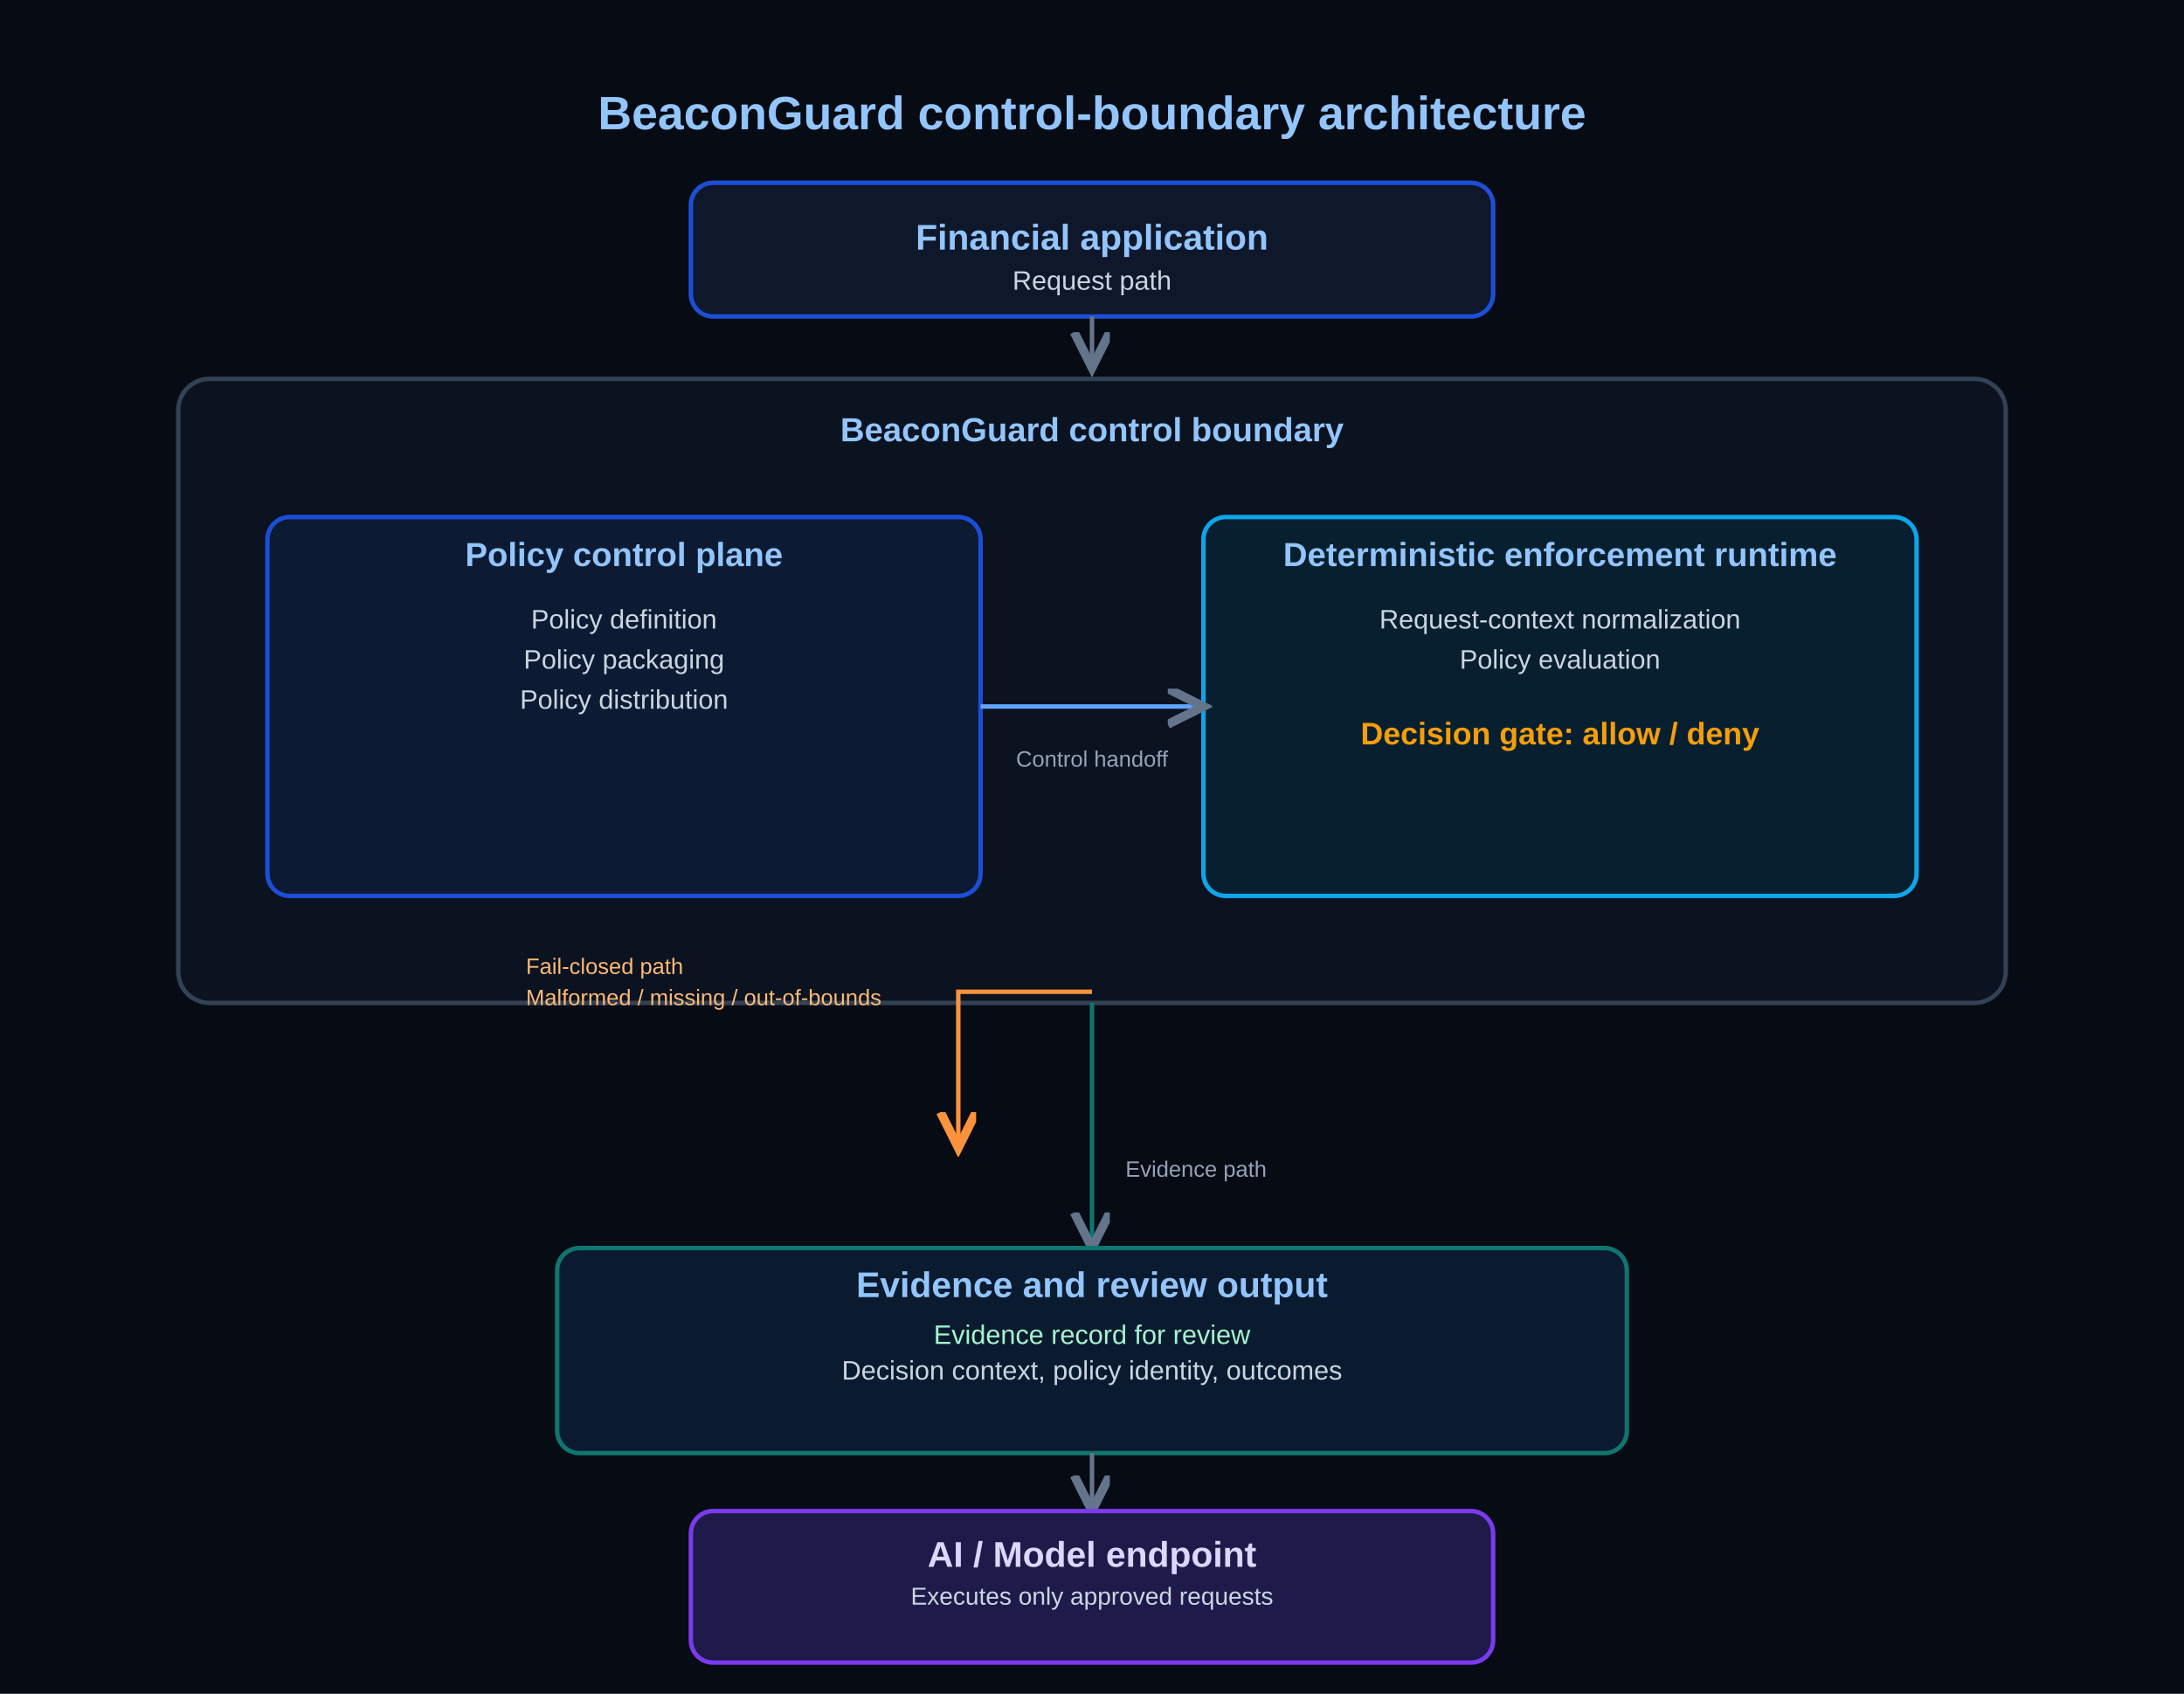
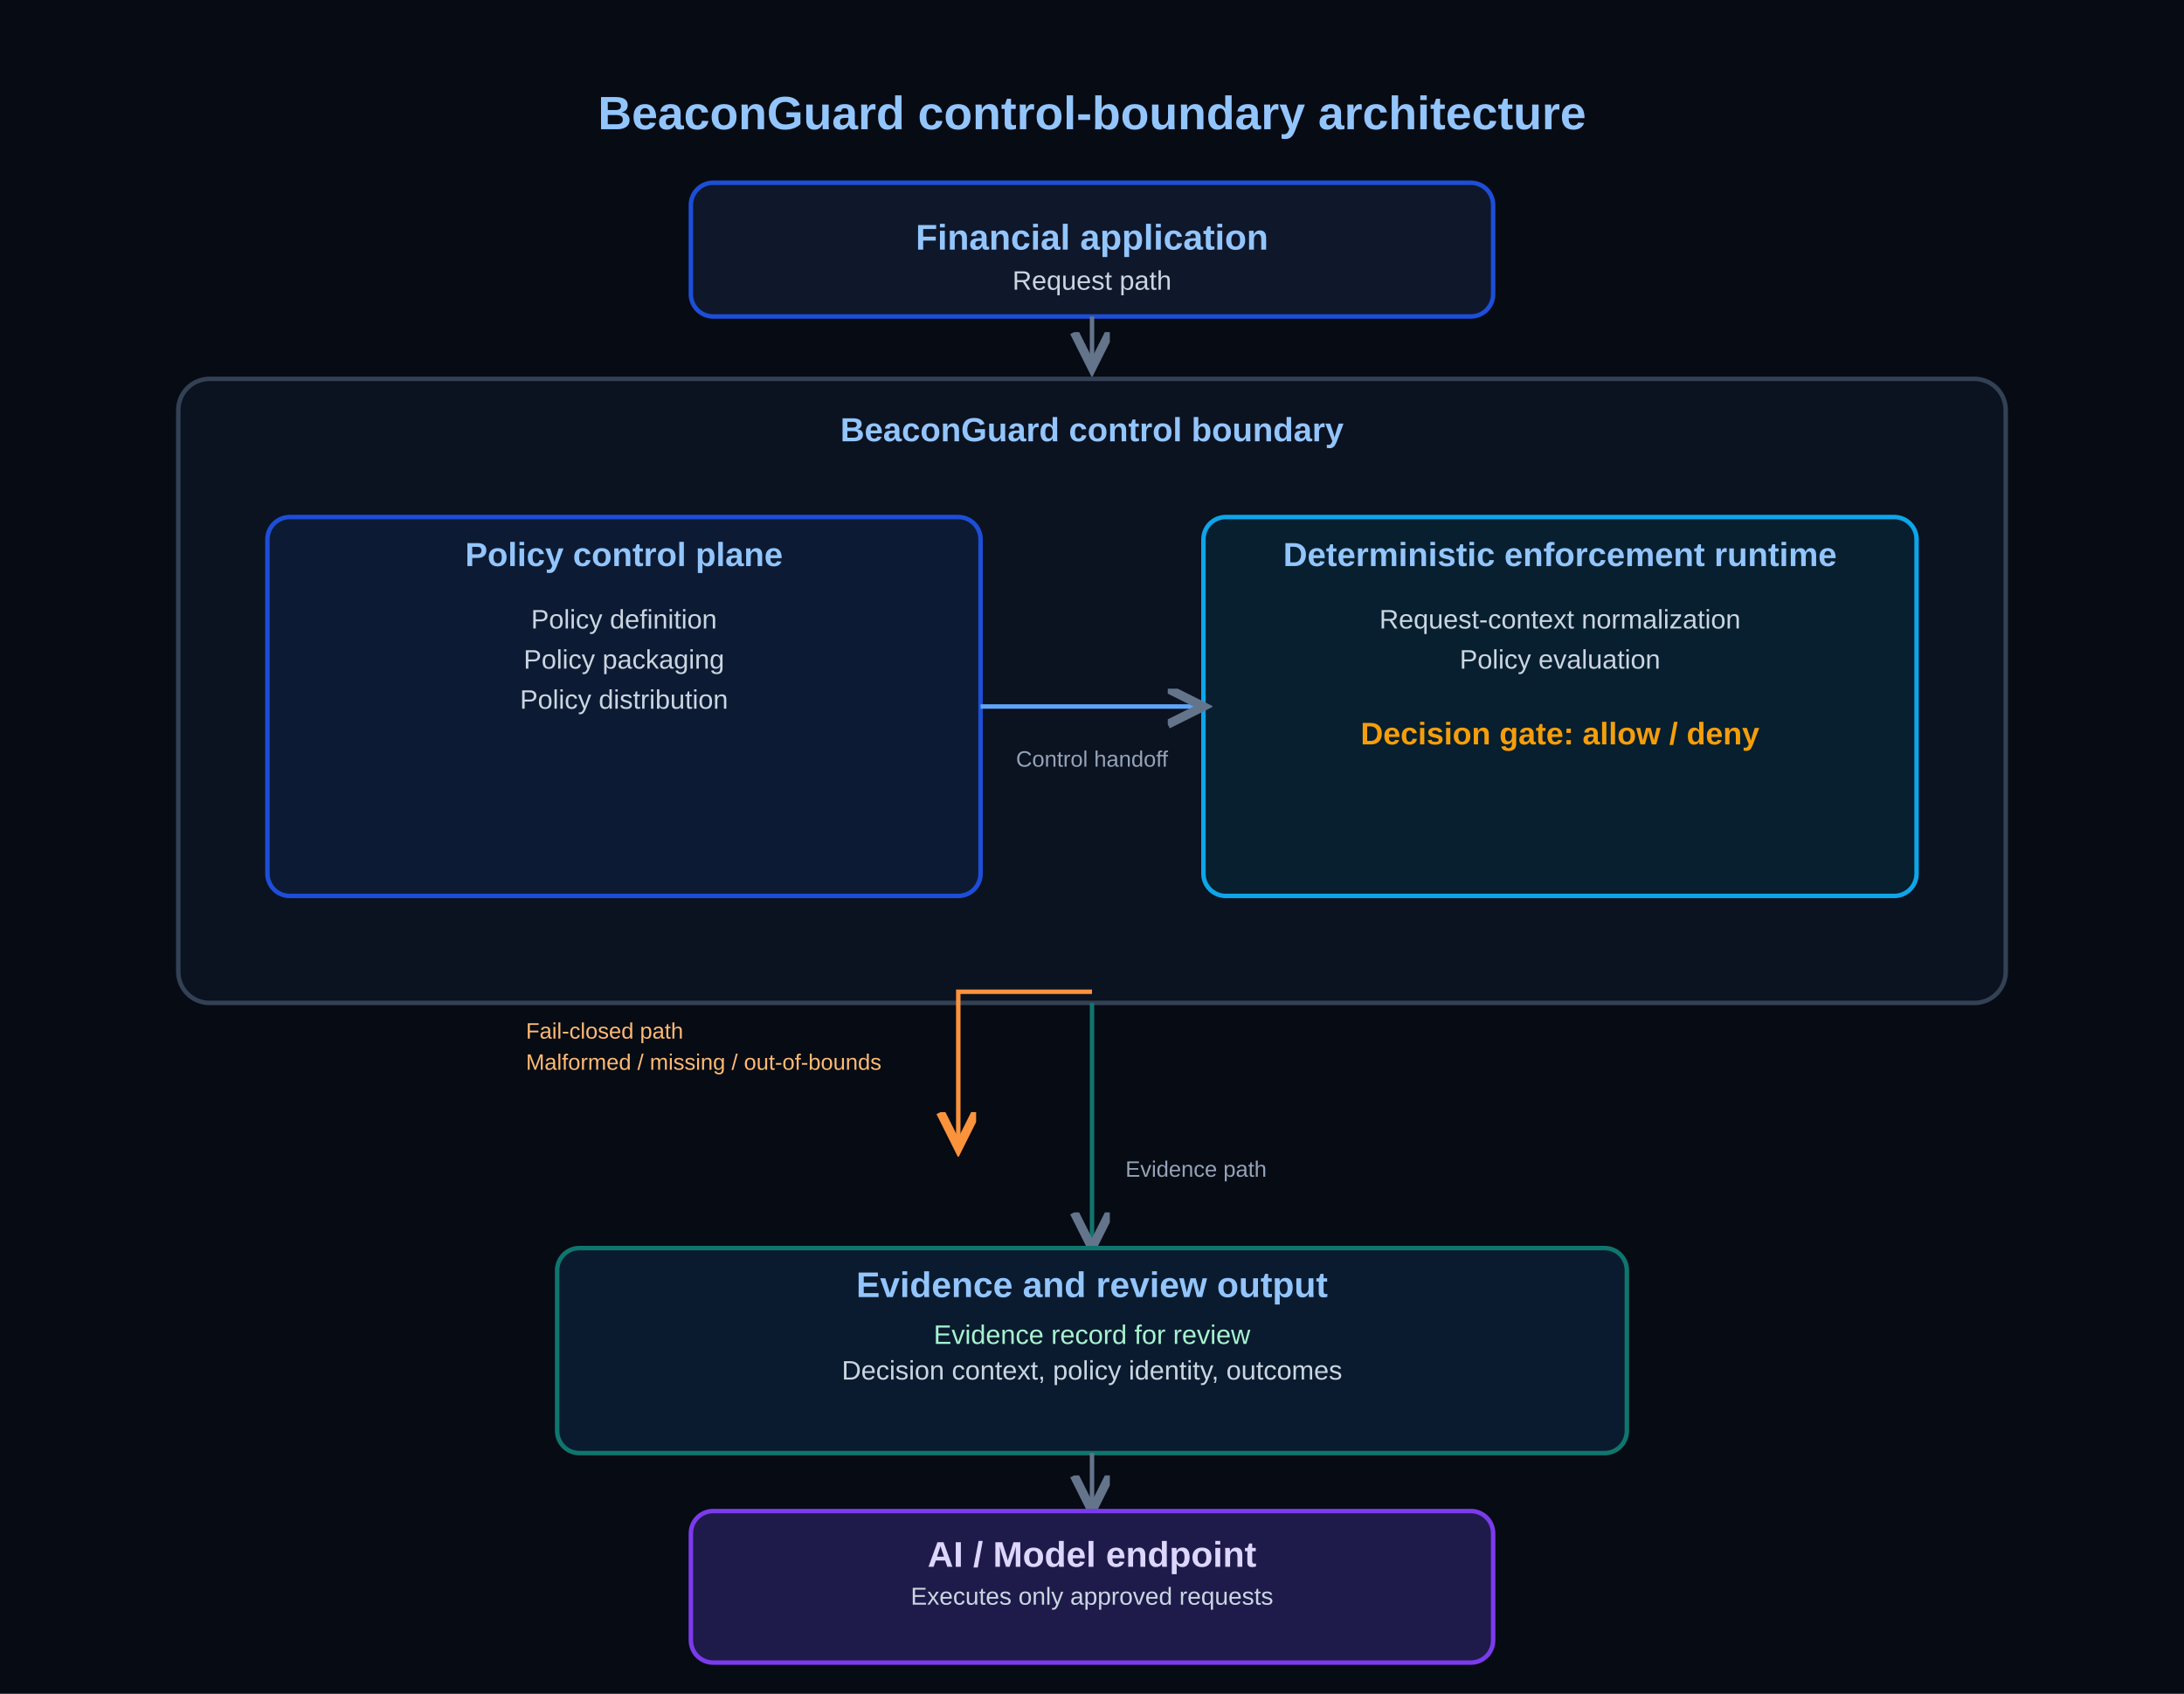
<svg xmlns="http://www.w3.org/2000/svg" viewBox="0 0 980 760" role="img" aria-label="BeaconGuard fintech control boundary architecture">
  <defs>
    <marker id="arrow" markerWidth="10" markerHeight="10" refX="8" refY="4" orient="auto" markerUnits="strokeWidth">
      <path d="M0,0 L8,4 L0,8" fill="none" stroke="#64748b" stroke-width="2" />
    </marker>
    <marker id="arrow-amber" markerWidth="10" markerHeight="10" refX="8" refY="4" orient="auto" markerUnits="strokeWidth">
      <path d="M0,0 L8,4 L0,8" fill="none" stroke="#fb923c" stroke-width="2" />
    </marker>
  </defs>
  <rect x="0" y="0" width="980" height="760" fill="#070b14" />
  <text x="490" y="58" text-anchor="middle" fill="#93c5fd" font-size="21" font-family="Arial, Helvetica, sans-serif" font-weight="700">
    BeaconGuard control-boundary architecture
  </text>
  <rect x="310" y="82" width="360" height="60" rx="10" fill="#0f172a" stroke="#1d4ed8" stroke-width="2" />
  <text x="490" y="112" text-anchor="middle" fill="#93c5fd" font-size="16" font-family="Arial, Helvetica, sans-serif" font-weight="600">
    Financial application
  </text>
  <text x="490" y="130" text-anchor="middle" fill="#cbd5e1" font-size="12" font-family="Arial, Helvetica, sans-serif">
    Request path
  </text>
  <line x1="490" y1="142" x2="490" y2="165" stroke="#64748b" stroke-width="2" marker-end="url(#arrow)" />
  <rect x="80" y="170" width="820" height="280" rx="14" fill="#0b1220" stroke="#334155" stroke-width="2" />
  <text x="490" y="198" text-anchor="middle" fill="#93c5fd" font-size="15" font-family="Arial, Helvetica, sans-serif" font-weight="600">
    BeaconGuard control boundary
  </text>
  <rect x="120" y="232" width="320" height="170" rx="10" fill="#0c1b33" stroke="#1d4ed8" stroke-width="2" />
  <text x="280" y="254" text-anchor="middle" fill="#93c5fd" font-size="15" font-family="Arial, Helvetica, sans-serif" font-weight="600">
    Policy control plane
  </text>
  <text x="280" y="282" text-anchor="middle" fill="#cbd5e1" font-size="12" font-family="Arial, Helvetica, sans-serif">Policy definition</text>
  <text x="280" y="300" text-anchor="middle" fill="#cbd5e1" font-size="12" font-family="Arial, Helvetica, sans-serif">Policy packaging</text>
  <text x="280" y="318" text-anchor="middle" fill="#cbd5e1" font-size="12" font-family="Arial, Helvetica, sans-serif">Policy distribution</text>
  <rect x="540" y="232" width="320" height="170" rx="10" fill="#071f2f" stroke="#0ea5e9" stroke-width="2" />
  <text x="700" y="254" text-anchor="middle" fill="#93c5fd" font-size="15" font-family="Arial, Helvetica, sans-serif" font-weight="600">
    Deterministic enforcement runtime
  </text>
  <text x="700" y="282" text-anchor="middle" fill="#cbd5e1" font-size="12" font-family="Arial, Helvetica, sans-serif">Request-context normalization</text>
  <text x="700" y="300" text-anchor="middle" fill="#cbd5e1" font-size="12" font-family="Arial, Helvetica, sans-serif">Policy evaluation</text>
  <text x="700" y="334" text-anchor="middle" fill="#f59e0b" font-size="14" font-family="Arial, Helvetica, sans-serif" font-weight="700">Decision gate: allow / deny</text>
  <line x1="440" y1="317" x2="540" y2="317" stroke="#60a5fa" stroke-width="2" marker-end="url(#arrow)" />
  <text x="490" y="344" text-anchor="middle" fill="#94a3b8" font-size="10" font-family="Arial, Helvetica, sans-serif">Control handoff</text>
  <path d="M490 445 L430 445 L430 515" fill="none" stroke="#fb923c" stroke-width="2" marker-end="url(#arrow-amber)" />
-   <text x="236" y="437" text-anchor="start" fill="#fdba74" font-size="10" font-family="Arial, Helvetica, sans-serif">Fail-closed path</text>
-   <text x="236" y="451" text-anchor="start" fill="#fdba74" font-size="10" font-family="Arial, Helvetica, sans-serif">Malformed / missing / out-of-bounds</text>
+   <text x="236" y="466" text-anchor="start" fill="#fdba74" font-size="10" font-family="Arial, Helvetica, sans-serif">Fail-closed path</text>
+   <text x="236" y="480" text-anchor="start" fill="#fdba74" font-size="10" font-family="Arial, Helvetica, sans-serif">Malformed / missing / out-of-bounds</text>
  <line x1="490" y1="450" x2="490" y2="560" stroke="#0f766e" stroke-width="2" marker-end="url(#arrow)" />
  <text x="505" y="528" fill="#94a3b8" font-size="10" font-family="Arial, Helvetica, sans-serif">Evidence path</text>
  <rect x="250" y="560" width="480" height="92" rx="10" fill="#0a1b2f" stroke="#0f766e" stroke-width="2" />
  <text x="490" y="582" text-anchor="middle" fill="#93c5fd" font-size="16" font-family="Arial, Helvetica, sans-serif" font-weight="600">
    Evidence and review output
  </text>
  <text x="490" y="603" text-anchor="middle" fill="#a7f3d0" font-size="12" font-family="Arial, Helvetica, sans-serif">
    Evidence record for review
  </text>
  <text x="490" y="619" text-anchor="middle" fill="#cbd5e1" font-size="12" font-family="Arial, Helvetica, sans-serif">
    Decision context, policy identity, outcomes
  </text>
  <line x1="490" y1="652" x2="490" y2="678" stroke="#64748b" stroke-width="2" marker-end="url(#arrow)" />
  <rect x="310" y="678" width="360" height="68" rx="10" fill="#1e1b4b" stroke="#7c3aed" stroke-width="2" />
  <text x="490" y="703" text-anchor="middle" fill="#ddd6fe" font-size="16" font-family="Arial, Helvetica, sans-serif" font-weight="600">
    AI / Model endpoint
  </text>
  <text x="490" y="720" text-anchor="middle" fill="#cbd5e1" font-size="11" font-family="Arial, Helvetica, sans-serif">
    Executes only approved requests
  </text>
</svg>
